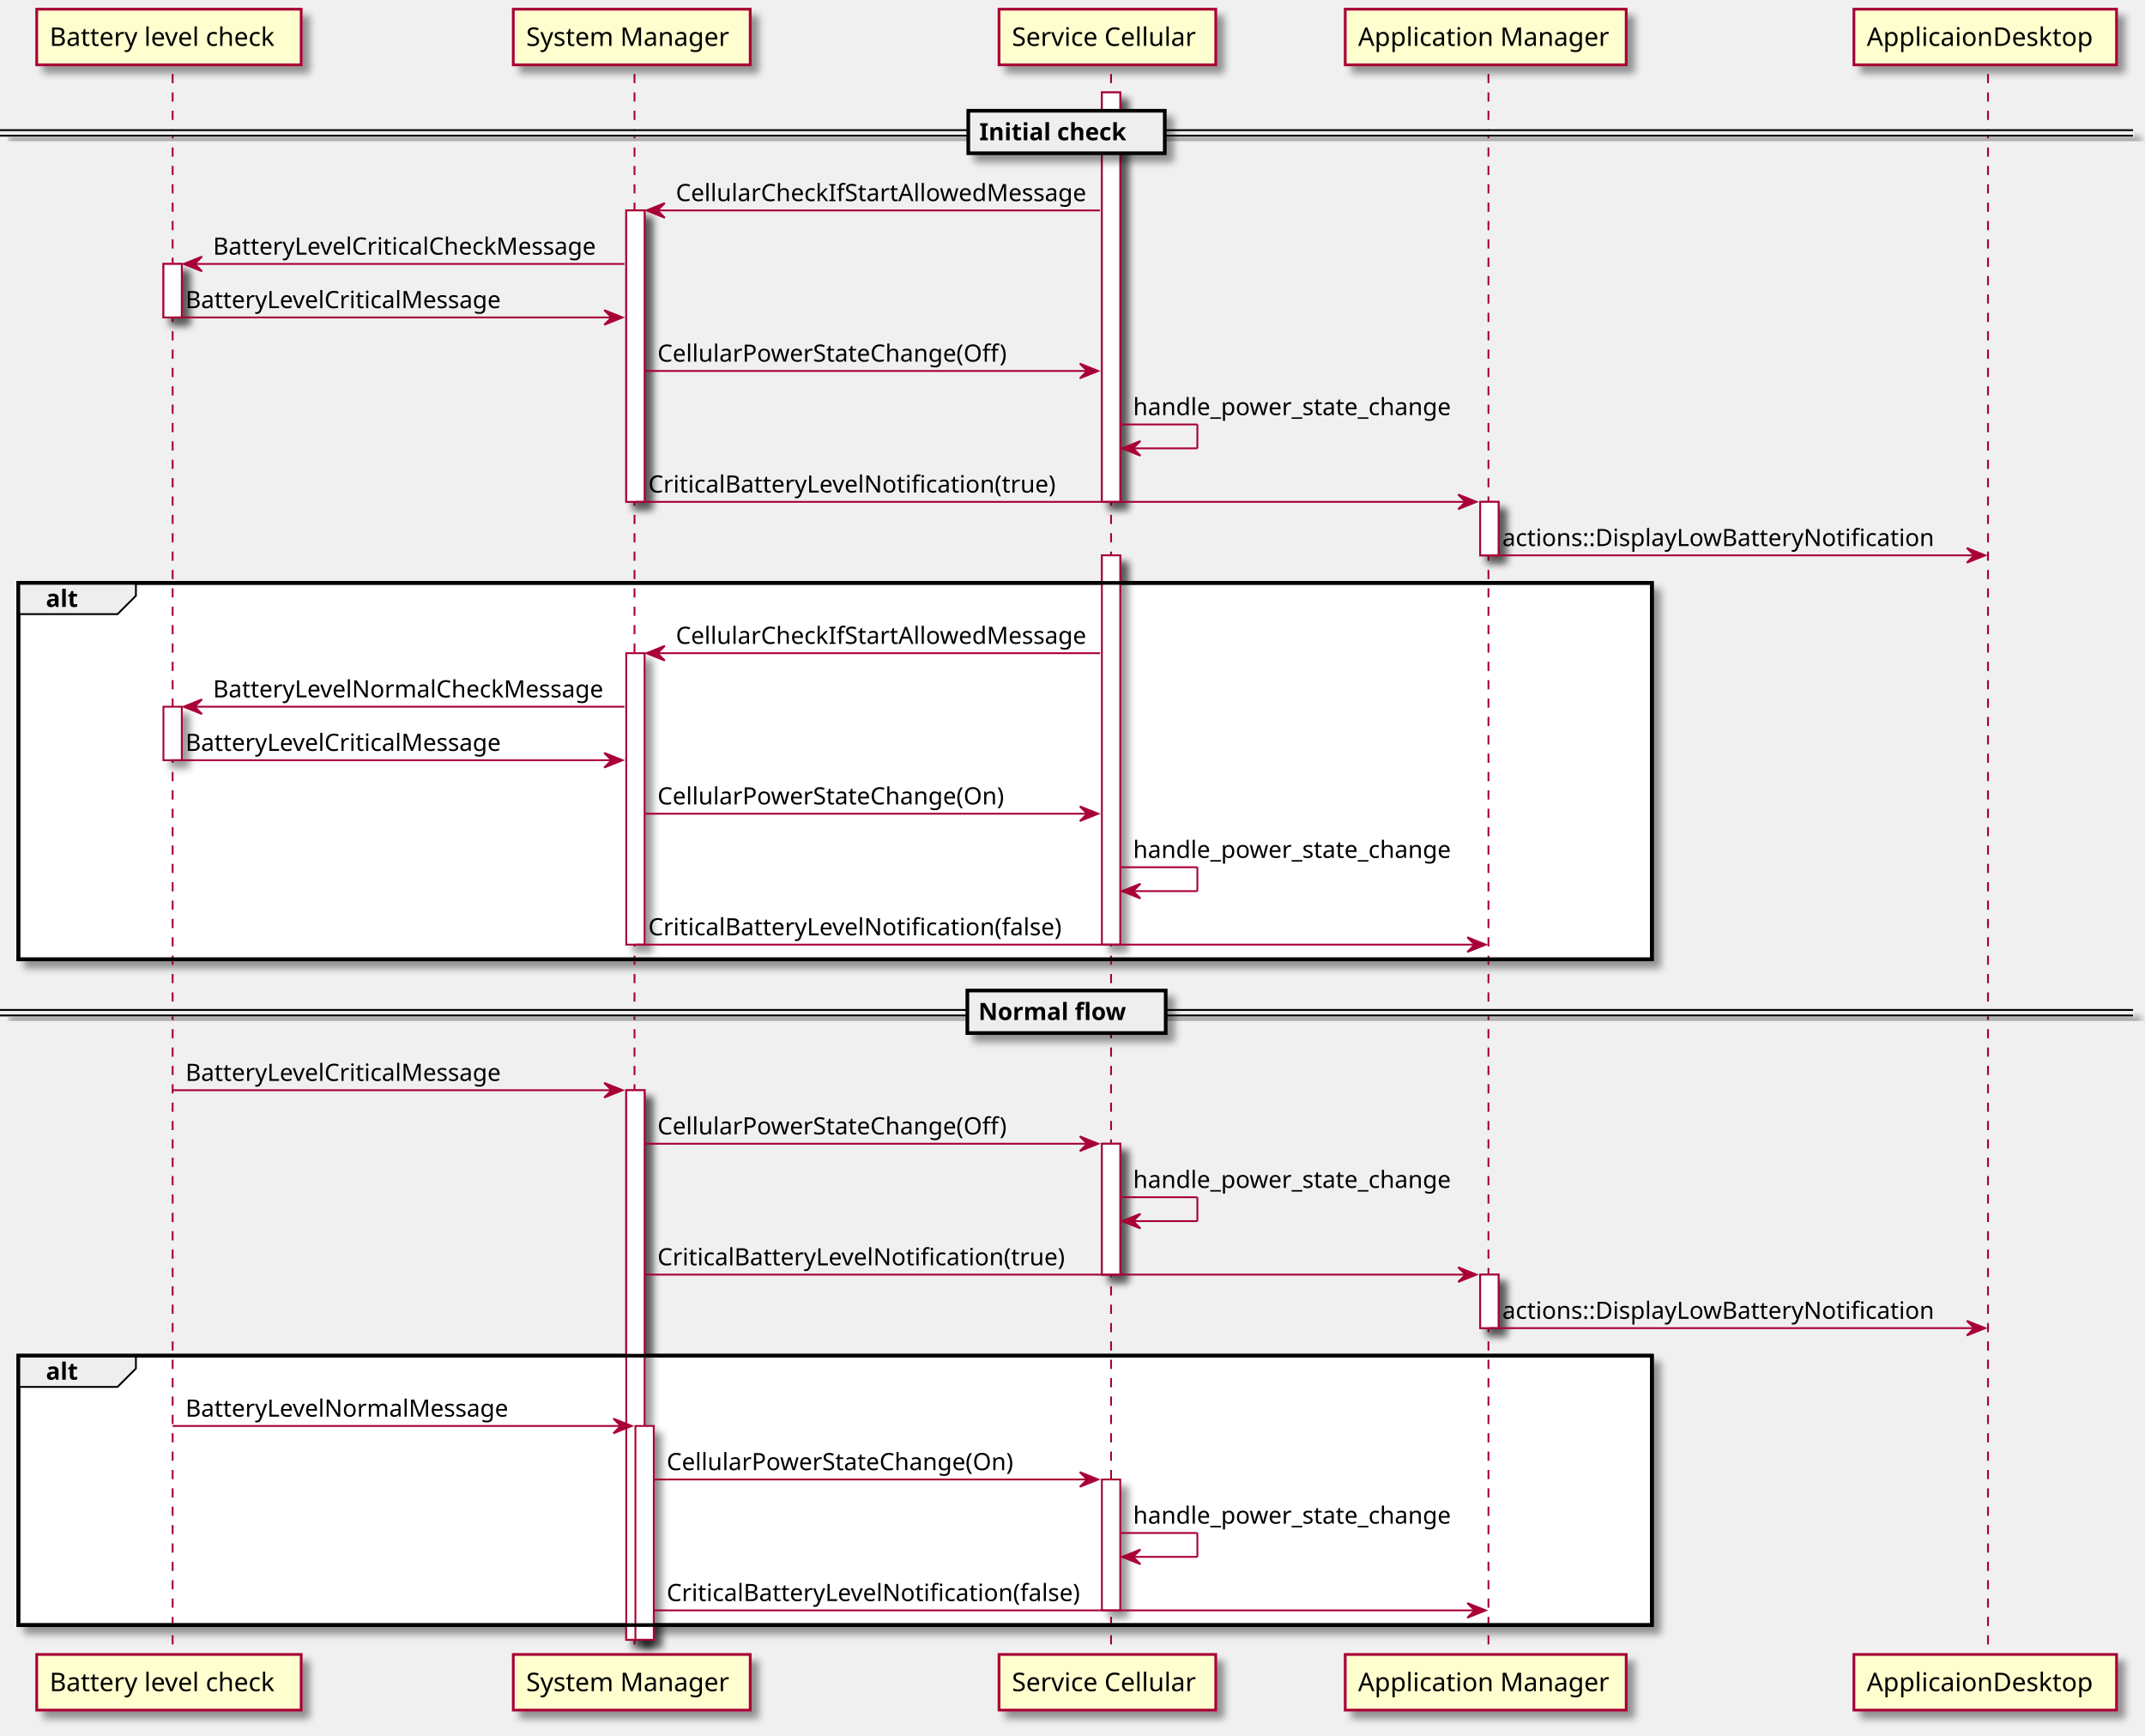
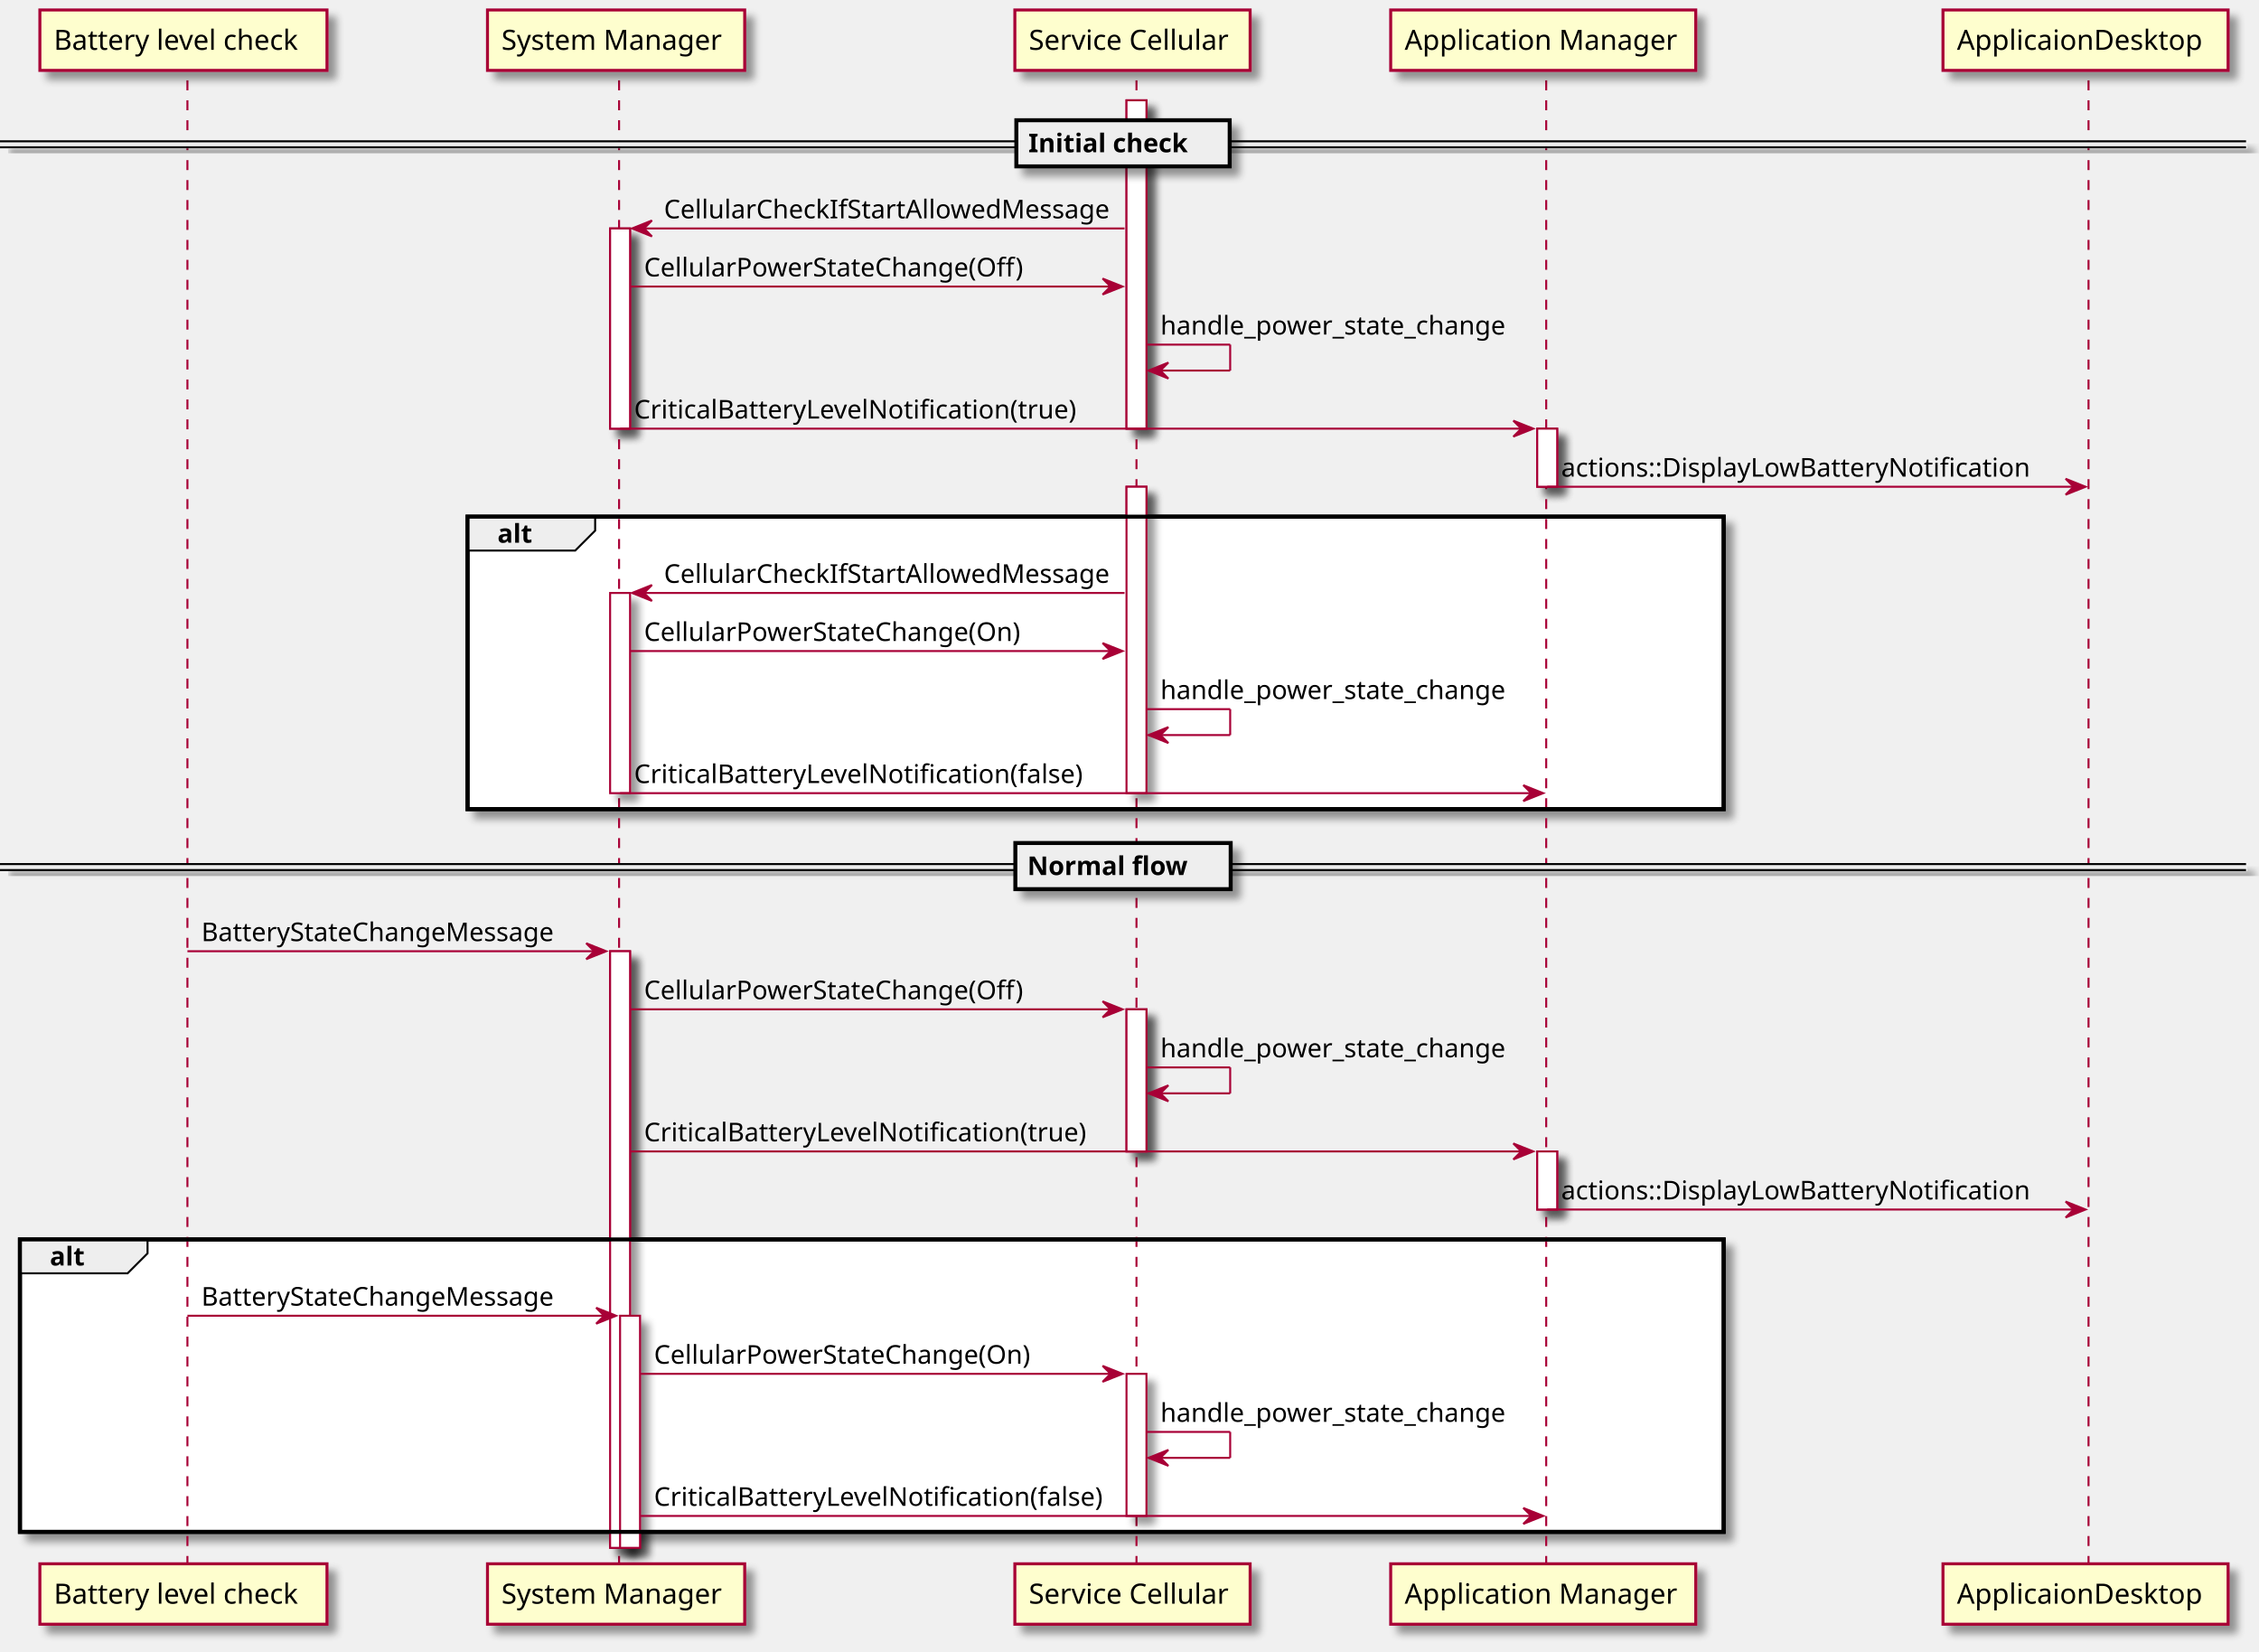
- <svg xmlns="http://www.w3.org/2000/svg" contentScriptType="application/ecmascript" contentStyleType="text/css" height="945px" preserveAspectRatio="none" style="width:1168px;height:945px;" version="1.1" viewBox="0 0 1168 945" width="1168px" zoomAndPan="magnify">
+ <svg xmlns="http://www.w3.org/2000/svg" contentScriptType="application/ecmascript" contentStyleType="text/css" height="828px" preserveAspectRatio="none" style="width:1133px;height:828px;" version="1.1" viewBox="0 0 1133 828" width="1133px" zoomAndPan="magnify">
  <defs>
-     <filter height="300%" id="f17c9soi04i4ed" width="300%" x="-1" y="-1">
+     <filter height="300%" id="f11zk64p704qoz" width="300%" x="-1" y="-1">
      <feGaussianBlur result="blurOut" stdDeviation="2.0" />
      <feColorMatrix in="blurOut" result="blurOut2" type="matrix" values="0 0 0 0 0 0 0 0 0 0 0 0 0 0 0 0 0 0 .4 0" />
      <feOffset dx="4.0" dy="4.0" in="blurOut2" result="blurOut3" />
      <feBlend in="SourceGraphic" in2="blurOut3" mode="normal" />
    </filter>
  </defs>
  <g>
-     <rect fill="#FFFFFF" filter="url(#f17c9soi04i4ed)" height="29.133" style="stroke:#A80036;stroke-width:1.0;" width="10" x="89" y="143.695" />
-     <rect fill="#FFFFFF" filter="url(#f17c9soi04i4ed)" height="29.133" style="stroke:#A80036;stroke-width:1.0;" width="10" x="89" y="384.758" />
-     <rect fill="#FFFFFF" filter="url(#f17c9soi04i4ed)" height="158.664" style="stroke:#A80036;stroke-width:1.0;" width="10" x="341" y="114.562" />
-     <rect fill="#FFFFFF" filter="url(#f17c9soi04i4ed)" height="158.664" style="stroke:#A80036;stroke-width:1.0;" width="10" x="341" y="355.625" />
-     <rect fill="#FFFFFF" filter="url(#f17c9soi04i4ed)" height="299.195" style="stroke:#A80036;stroke-width:1.0;" width="10" x="341" y="593.555" />
-     <rect fill="#FFFFFF" filter="url(#f17c9soi04i4ed)" height="116.398" style="stroke:#A80036;stroke-width:1.0;" width="10" x="346" y="776.352" />
-     <rect fill="#FFFFFF" filter="url(#f17c9soi04i4ed)" height="222.93" style="stroke:#A80036;stroke-width:1.0;" width="10" x="600" y="50.297" />
-     <rect fill="#FFFFFF" filter="url(#f17c9soi04i4ed)" height="211.93" style="stroke:#A80036;stroke-width:1.0;" width="10" x="600" y="302.359" />
-     <rect fill="#FFFFFF" filter="url(#f17c9soi04i4ed)" height="71.266" style="stroke:#A80036;stroke-width:1.0;" width="10" x="600" y="622.688" />
-     <rect fill="#FFFFFF" filter="url(#f17c9soi04i4ed)" height="71.266" style="stroke:#A80036;stroke-width:1.0;" width="10" x="600" y="805.484" />
-     <rect fill="#FFFFFF" filter="url(#f17c9soi04i4ed)" height="29.133" style="stroke:#A80036;stroke-width:1.0;" width="10" x="806" y="273.227" />
-     <rect fill="#FFFFFF" filter="url(#f17c9soi04i4ed)" height="29.133" style="stroke:#A80036;stroke-width:1.0;" width="10" x="806" y="693.953" />
-     <rect fill="#FFFFFF" filter="url(#f17c9soi04i4ed)" height="204.93" style="stroke:#000000;stroke-width:2.0;" width="889.5" x="10" y="317.359" />
-     <rect fill="#FFFFFF" filter="url(#f17c9soi04i4ed)" height="146.664" style="stroke:#000000;stroke-width:2.0;" width="889.5" x="10" y="738.086" />
-     <line style="stroke:#A80036;stroke-width:1.0;stroke-dasharray:5.0,5.0;" x1="94" x2="94" y1="40.297" y2="901.75" />
-     <line style="stroke:#A80036;stroke-width:1.0;stroke-dasharray:5.0,5.0;" x1="345.5" x2="345.5" y1="40.297" y2="901.75" />
-     <line style="stroke:#A80036;stroke-width:1.0;stroke-dasharray:5.0,5.0;" x1="605" x2="605" y1="40.297" y2="901.75" />
-     <line style="stroke:#A80036;stroke-width:1.0;stroke-dasharray:5.0,5.0;" x1="810.5" x2="810.5" y1="40.297" y2="901.75" />
-     <line style="stroke:#A80036;stroke-width:1.0;stroke-dasharray:5.0,5.0;" x1="1082.5" x2="1082.5" y1="40.297" y2="901.75" />
-     <rect fill="#FEFECE" filter="url(#f17c9soi04i4ed)" height="30.297" style="stroke:#A80036;stroke-width:1.5;" width="144" x="20" y="5" />
-     <text fill="#000000" font-family="sans-serif" font-size="14" lengthAdjust="spacingAndGlyphs" textLength="130" x="27" y="24.995">Battery level check</text>
-     <rect fill="#FEFECE" filter="url(#f17c9soi04i4ed)" height="30.297" style="stroke:#A80036;stroke-width:1.5;" width="144" x="20" y="900.75" />
-     <text fill="#000000" font-family="sans-serif" font-size="14" lengthAdjust="spacingAndGlyphs" textLength="130" x="27" y="920.745">Battery level check</text>
-     <rect fill="#FEFECE" filter="url(#f17c9soi04i4ed)" height="30.297" style="stroke:#A80036;stroke-width:1.5;" width="129" x="279.5" y="5" />
-     <text fill="#000000" font-family="sans-serif" font-size="14" lengthAdjust="spacingAndGlyphs" textLength="115" x="286.5" y="24.995">System Manager</text>
-     <rect fill="#FEFECE" filter="url(#f17c9soi04i4ed)" height="30.297" style="stroke:#A80036;stroke-width:1.5;" width="129" x="279.5" y="900.75" />
-     <text fill="#000000" font-family="sans-serif" font-size="14" lengthAdjust="spacingAndGlyphs" textLength="115" x="286.5" y="920.745">System Manager</text>
-     <rect fill="#FEFECE" filter="url(#f17c9soi04i4ed)" height="30.297" style="stroke:#A80036;stroke-width:1.5;" width="118" x="544" y="5" />
-     <text fill="#000000" font-family="sans-serif" font-size="14" lengthAdjust="spacingAndGlyphs" textLength="104" x="551" y="24.995">Service Cellular</text>
-     <rect fill="#FEFECE" filter="url(#f17c9soi04i4ed)" height="30.297" style="stroke:#A80036;stroke-width:1.5;" width="118" x="544" y="900.75" />
-     <text fill="#000000" font-family="sans-serif" font-size="14" lengthAdjust="spacingAndGlyphs" textLength="104" x="551" y="920.745">Service Cellular</text>
-     <rect fill="#FEFECE" filter="url(#f17c9soi04i4ed)" height="30.297" style="stroke:#A80036;stroke-width:1.5;" width="153" x="732.5" y="5" />
-     <text fill="#000000" font-family="sans-serif" font-size="14" lengthAdjust="spacingAndGlyphs" textLength="139" x="739.5" y="24.995">Application Manager</text>
-     <rect fill="#FEFECE" filter="url(#f17c9soi04i4ed)" height="30.297" style="stroke:#A80036;stroke-width:1.5;" width="153" x="732.5" y="900.75" />
-     <text fill="#000000" font-family="sans-serif" font-size="14" lengthAdjust="spacingAndGlyphs" textLength="139" x="739.5" y="920.745">Application Manager</text>
-     <rect fill="#FEFECE" filter="url(#f17c9soi04i4ed)" height="30.297" style="stroke:#A80036;stroke-width:1.5;" width="143" x="1009.5" y="5" />
-     <text fill="#000000" font-family="sans-serif" font-size="14" lengthAdjust="spacingAndGlyphs" textLength="129" x="1016.5" y="24.995">ApplicaionDesktop</text>
-     <rect fill="#FEFECE" filter="url(#f17c9soi04i4ed)" height="30.297" style="stroke:#A80036;stroke-width:1.5;" width="143" x="1009.5" y="900.75" />
-     <text fill="#000000" font-family="sans-serif" font-size="14" lengthAdjust="spacingAndGlyphs" textLength="129" x="1016.5" y="920.745">ApplicaionDesktop</text>
-     <rect fill="#FFFFFF" filter="url(#f17c9soi04i4ed)" height="29.133" style="stroke:#A80036;stroke-width:1.0;" width="10" x="89" y="143.695" />
-     <rect fill="#FFFFFF" filter="url(#f17c9soi04i4ed)" height="29.133" style="stroke:#A80036;stroke-width:1.0;" width="10" x="89" y="384.758" />
-     <rect fill="#FFFFFF" filter="url(#f17c9soi04i4ed)" height="158.664" style="stroke:#A80036;stroke-width:1.0;" width="10" x="341" y="114.562" />
-     <rect fill="#FFFFFF" filter="url(#f17c9soi04i4ed)" height="158.664" style="stroke:#A80036;stroke-width:1.0;" width="10" x="341" y="355.625" />
-     <rect fill="#FFFFFF" filter="url(#f17c9soi04i4ed)" height="299.195" style="stroke:#A80036;stroke-width:1.0;" width="10" x="341" y="593.555" />
-     <rect fill="#FFFFFF" filter="url(#f17c9soi04i4ed)" height="116.398" style="stroke:#A80036;stroke-width:1.0;" width="10" x="346" y="776.352" />
-     <rect fill="#FFFFFF" filter="url(#f17c9soi04i4ed)" height="222.93" style="stroke:#A80036;stroke-width:1.0;" width="10" x="600" y="50.297" />
-     <rect fill="#FFFFFF" filter="url(#f17c9soi04i4ed)" height="211.93" style="stroke:#A80036;stroke-width:1.0;" width="10" x="600" y="302.359" />
-     <rect fill="#FFFFFF" filter="url(#f17c9soi04i4ed)" height="71.266" style="stroke:#A80036;stroke-width:1.0;" width="10" x="600" y="622.688" />
-     <rect fill="#FFFFFF" filter="url(#f17c9soi04i4ed)" height="71.266" style="stroke:#A80036;stroke-width:1.0;" width="10" x="600" y="805.484" />
-     <rect fill="#FFFFFF" filter="url(#f17c9soi04i4ed)" height="29.133" style="stroke:#A80036;stroke-width:1.0;" width="10" x="806" y="273.227" />
-     <rect fill="#FFFFFF" filter="url(#f17c9soi04i4ed)" height="29.133" style="stroke:#A80036;stroke-width:1.0;" width="10" x="806" y="693.953" />
-     <rect fill="#EEEEEE" filter="url(#f17c9soi04i4ed)" height="3" style="stroke:#EEEEEE;stroke-width:1.0;" width="1161.5" x="0" y="70.863" />
-     <line style="stroke:#000000;stroke-width:1.0;" x1="0" x2="1161.5" y1="70.863" y2="70.863" />
-     <line style="stroke:#000000;stroke-width:1.0;" x1="0" x2="1161.5" y1="73.863" y2="73.863" />
-     <rect fill="#EEEEEE" filter="url(#f17c9soi04i4ed)" height="23.133" style="stroke:#000000;stroke-width:2.0;" width="107" x="527.25" y="60.297" />
-     <text fill="#000000" font-family="sans-serif" font-size="13" font-weight="bold" lengthAdjust="spacingAndGlyphs" textLength="88" x="533.25" y="76.364">Initial check</text>
-     <polygon fill="#A80036" points="362,110.562,352,114.562,362,118.562,358,114.562" style="stroke:#A80036;stroke-width:1.0;" />
-     <line style="stroke:#A80036;stroke-width:1.0;" x1="356" x2="599" y1="114.562" y2="114.562" />
-     <text fill="#000000" font-family="sans-serif" font-size="13" lengthAdjust="spacingAndGlyphs" textLength="230" x="368" y="109.497">CellularCheckIfStartAllowedMessage</text>
-     <polygon fill="#A80036" points="110,139.695,100,143.695,110,147.695,106,143.695" style="stroke:#A80036;stroke-width:1.0;" />
-     <line style="stroke:#A80036;stroke-width:1.0;" x1="104" x2="340" y1="143.695" y2="143.695" />
-     <text fill="#000000" font-family="sans-serif" font-size="13" lengthAdjust="spacingAndGlyphs" textLength="219" x="116" y="138.629">BatteryLevelCriticalCheckMessage</text>
-     <polygon fill="#A80036" points="329,168.828,339,172.828,329,176.828,333,172.828" style="stroke:#A80036;stroke-width:1.0;" />
-     <line style="stroke:#A80036;stroke-width:1.0;" x1="94" x2="335" y1="172.828" y2="172.828" />
-     <text fill="#000000" font-family="sans-serif" font-size="13" lengthAdjust="spacingAndGlyphs" textLength="180" x="101" y="167.762">BatteryLevelCriticalMessage</text>
-     <polygon fill="#A80036" points="588,197.961,598,201.961,588,205.961,592,201.961" style="stroke:#A80036;stroke-width:1.0;" />
-     <line style="stroke:#A80036;stroke-width:1.0;" x1="351" x2="594" y1="201.961" y2="201.961" />
-     <text fill="#000000" font-family="sans-serif" font-size="13" lengthAdjust="spacingAndGlyphs" textLength="197" x="358" y="196.895">CellularPowerStateChange(Off)</text>
-     <line style="stroke:#A80036;stroke-width:1.0;" x1="610" x2="652" y1="231.094" y2="231.094" />
-     <line style="stroke:#A80036;stroke-width:1.0;" x1="652" x2="652" y1="231.094" y2="244.094" />
-     <line style="stroke:#A80036;stroke-width:1.0;" x1="611" x2="652" y1="244.094" y2="244.094" />
-     <polygon fill="#A80036" points="621,240.094,611,244.094,621,248.094,617,244.094" style="stroke:#A80036;stroke-width:1.0;" />
-     <text fill="#000000" font-family="sans-serif" font-size="13" lengthAdjust="spacingAndGlyphs" textLength="182" x="617" y="226.028">handle_power_state_change</text>
-     <polygon fill="#A80036" points="794,269.227,804,273.227,794,277.227,798,273.227" style="stroke:#A80036;stroke-width:1.0;" />
-     <line style="stroke:#A80036;stroke-width:1.0;" x1="346" x2="800" y1="273.227" y2="273.227" />
-     <text fill="#000000" font-family="sans-serif" font-size="13" lengthAdjust="spacingAndGlyphs" textLength="231" x="353" y="268.161">CriticalBatteryLevelNotification(true)</text>
-     <polygon fill="#A80036" points="1071,298.359,1081,302.359,1071,306.359,1075,302.359" style="stroke:#A80036;stroke-width:1.0;" />
-     <line style="stroke:#A80036;stroke-width:1.0;" x1="811" x2="1077" y1="302.359" y2="302.359" />
-     <text fill="#000000" font-family="sans-serif" font-size="13" lengthAdjust="spacingAndGlyphs" textLength="243" x="818" y="297.293">actions::DisplayLowBatteryNotification</text>
-     <path d="M10,317.359 L74,317.359 L74,324.359 L64,334.359 L10,334.359 L10,317.359 " fill="#EEEEEE" style="stroke:#000000;stroke-width:1.0;" />
-     <rect fill="none" height="204.93" style="stroke:#000000;stroke-width:2.0;" width="889.5" x="10" y="317.359" />
-     <text fill="#000000" font-family="sans-serif" font-size="13" font-weight="bold" lengthAdjust="spacingAndGlyphs" textLength="19" x="25" y="330.426">alt</text>
-     <polygon fill="#A80036" points="362,351.625,352,355.625,362,359.625,358,355.625" style="stroke:#A80036;stroke-width:1.0;" />
-     <line style="stroke:#A80036;stroke-width:1.0;" x1="356" x2="599" y1="355.625" y2="355.625" />
-     <text fill="#000000" font-family="sans-serif" font-size="13" lengthAdjust="spacingAndGlyphs" textLength="230" x="368" y="350.559">CellularCheckIfStartAllowedMessage</text>
-     <polygon fill="#A80036" points="110,380.758,100,384.758,110,388.758,106,384.758" style="stroke:#A80036;stroke-width:1.0;" />
-     <line style="stroke:#A80036;stroke-width:1.0;" x1="104" x2="340" y1="384.758" y2="384.758" />
-     <text fill="#000000" font-family="sans-serif" font-size="13" lengthAdjust="spacingAndGlyphs" textLength="223" x="116" y="379.692">BatteryLevelNormalCheckMessage</text>
-     <polygon fill="#A80036" points="329,409.891,339,413.891,329,417.891,333,413.891" style="stroke:#A80036;stroke-width:1.0;" />
-     <line style="stroke:#A80036;stroke-width:1.0;" x1="94" x2="335" y1="413.891" y2="413.891" />
-     <text fill="#000000" font-family="sans-serif" font-size="13" lengthAdjust="spacingAndGlyphs" textLength="180" x="101" y="408.825">BatteryLevelCriticalMessage</text>
-     <polygon fill="#A80036" points="588,439.023,598,443.023,588,447.023,592,443.023" style="stroke:#A80036;stroke-width:1.0;" />
-     <line style="stroke:#A80036;stroke-width:1.0;" x1="351" x2="594" y1="443.023" y2="443.023" />
-     <text fill="#000000" font-family="sans-serif" font-size="13" lengthAdjust="spacingAndGlyphs" textLength="197" x="358" y="437.957">CellularPowerStateChange(On)</text>
-     <line style="stroke:#A80036;stroke-width:1.0;" x1="610" x2="652" y1="472.156" y2="472.156" />
-     <line style="stroke:#A80036;stroke-width:1.0;" x1="652" x2="652" y1="472.156" y2="485.156" />
-     <line style="stroke:#A80036;stroke-width:1.0;" x1="611" x2="652" y1="485.156" y2="485.156" />
-     <polygon fill="#A80036" points="621,481.156,611,485.156,621,489.156,617,485.156" style="stroke:#A80036;stroke-width:1.0;" />
-     <text fill="#000000" font-family="sans-serif" font-size="13" lengthAdjust="spacingAndGlyphs" textLength="182" x="617" y="467.09">handle_power_state_change</text>
-     <polygon fill="#A80036" points="799,510.289,809,514.289,799,518.289,803,514.289" style="stroke:#A80036;stroke-width:1.0;" />
-     <line style="stroke:#A80036;stroke-width:1.0;" x1="346" x2="805" y1="514.289" y2="514.289" />
-     <text fill="#000000" font-family="sans-serif" font-size="13" lengthAdjust="spacingAndGlyphs" textLength="235" x="353" y="509.223">CriticalBatteryLevelNotification(false)</text>
-     <rect fill="#EEEEEE" filter="url(#f17c9soi04i4ed)" height="3" style="stroke:#EEEEEE;stroke-width:1.0;" width="1161.5" x="0" y="549.856" />
-     <line style="stroke:#000000;stroke-width:1.0;" x1="0" x2="1161.5" y1="549.856" y2="549.856" />
-     <line style="stroke:#000000;stroke-width:1.0;" x1="0" x2="1161.5" y1="552.856" y2="552.856" />
-     <rect fill="#EEEEEE" filter="url(#f17c9soi04i4ed)" height="23.133" style="stroke:#000000;stroke-width:2.0;" width="108" x="526.75" y="539.289" />
-     <text fill="#000000" font-family="sans-serif" font-size="13" font-weight="bold" lengthAdjust="spacingAndGlyphs" textLength="89" x="532.75" y="555.356">Normal flow</text>
-     <polygon fill="#A80036" points="329,589.555,339,593.555,329,597.555,333,593.555" style="stroke:#A80036;stroke-width:1.0;" />
-     <line style="stroke:#A80036;stroke-width:1.0;" x1="94" x2="335" y1="593.555" y2="593.555" />
-     <text fill="#000000" font-family="sans-serif" font-size="13" lengthAdjust="spacingAndGlyphs" textLength="180" x="101" y="588.489">BatteryLevelCriticalMessage</text>
-     <polygon fill="#A80036" points="588,618.688,598,622.688,588,626.688,592,622.688" style="stroke:#A80036;stroke-width:1.0;" />
-     <line style="stroke:#A80036;stroke-width:1.0;" x1="351" x2="594" y1="622.688" y2="622.688" />
-     <text fill="#000000" font-family="sans-serif" font-size="13" lengthAdjust="spacingAndGlyphs" textLength="197" x="358" y="617.622">CellularPowerStateChange(Off)</text>
-     <line style="stroke:#A80036;stroke-width:1.0;" x1="610" x2="652" y1="651.82" y2="651.82" />
-     <line style="stroke:#A80036;stroke-width:1.0;" x1="652" x2="652" y1="651.82" y2="664.82" />
-     <line style="stroke:#A80036;stroke-width:1.0;" x1="611" x2="652" y1="664.82" y2="664.82" />
-     <polygon fill="#A80036" points="621,660.82,611,664.82,621,668.82,617,664.82" style="stroke:#A80036;stroke-width:1.0;" />
-     <text fill="#000000" font-family="sans-serif" font-size="13" lengthAdjust="spacingAndGlyphs" textLength="182" x="617" y="646.754">handle_power_state_change</text>
-     <polygon fill="#A80036" points="794,689.953,804,693.953,794,697.953,798,693.953" style="stroke:#A80036;stroke-width:1.0;" />
-     <line style="stroke:#A80036;stroke-width:1.0;" x1="351" x2="800" y1="693.953" y2="693.953" />
-     <text fill="#000000" font-family="sans-serif" font-size="13" lengthAdjust="spacingAndGlyphs" textLength="231" x="358" y="688.887">CriticalBatteryLevelNotification(true)</text>
-     <polygon fill="#A80036" points="1071,719.086,1081,723.086,1071,727.086,1075,723.086" style="stroke:#A80036;stroke-width:1.0;" />
-     <line style="stroke:#A80036;stroke-width:1.0;" x1="811" x2="1077" y1="723.086" y2="723.086" />
-     <text fill="#000000" font-family="sans-serif" font-size="13" lengthAdjust="spacingAndGlyphs" textLength="243" x="818" y="718.02">actions::DisplayLowBatteryNotification</text>
-     <path d="M10,738.086 L74,738.086 L74,745.086 L64,755.086 L10,755.086 L10,738.086 " fill="#EEEEEE" style="stroke:#000000;stroke-width:1.0;" />
-     <rect fill="none" height="146.664" style="stroke:#000000;stroke-width:2.0;" width="889.5" x="10" y="738.086" />
-     <text fill="#000000" font-family="sans-serif" font-size="13" font-weight="bold" lengthAdjust="spacingAndGlyphs" textLength="19" x="25" y="751.153">alt</text>
-     <polygon fill="#A80036" points="334,772.352,344,776.352,334,780.352,338,776.352" style="stroke:#A80036;stroke-width:1.0;" />
-     <line style="stroke:#A80036;stroke-width:1.0;" x1="94" x2="340" y1="776.352" y2="776.352" />
-     <text fill="#000000" font-family="sans-serif" font-size="13" lengthAdjust="spacingAndGlyphs" textLength="184" x="101" y="771.286">BatteryLevelNormalMessage</text>
-     <polygon fill="#A80036" points="588,801.484,598,805.484,588,809.484,592,805.484" style="stroke:#A80036;stroke-width:1.0;" />
-     <line style="stroke:#A80036;stroke-width:1.0;" x1="356" x2="594" y1="805.484" y2="805.484" />
-     <text fill="#000000" font-family="sans-serif" font-size="13" lengthAdjust="spacingAndGlyphs" textLength="197" x="363" y="800.418">CellularPowerStateChange(On)</text>
-     <line style="stroke:#A80036;stroke-width:1.0;" x1="610" x2="652" y1="834.617" y2="834.617" />
-     <line style="stroke:#A80036;stroke-width:1.0;" x1="652" x2="652" y1="834.617" y2="847.617" />
-     <line style="stroke:#A80036;stroke-width:1.0;" x1="611" x2="652" y1="847.617" y2="847.617" />
-     <polygon fill="#A80036" points="621,843.617,611,847.617,621,851.617,617,847.617" style="stroke:#A80036;stroke-width:1.0;" />
-     <text fill="#000000" font-family="sans-serif" font-size="13" lengthAdjust="spacingAndGlyphs" textLength="182" x="617" y="829.551">handle_power_state_change</text>
-     <polygon fill="#A80036" points="799,872.75,809,876.75,799,880.75,803,876.75" style="stroke:#A80036;stroke-width:1.0;" />
-     <line style="stroke:#A80036;stroke-width:1.0;" x1="356" x2="805" y1="876.75" y2="876.75" />
-     <text fill="#000000" font-family="sans-serif" font-size="13" lengthAdjust="spacingAndGlyphs" textLength="235" x="363" y="871.684">CriticalBatteryLevelNotification(false)</text>
+     <rect fill="#FFFFFF" filter="url(#f11zk64p704qoz)" height="100.398" style="stroke:#A80036;stroke-width:1.0;" width="10" x="306" y="114.562" />
+     <rect fill="#FFFFFF" filter="url(#f11zk64p704qoz)" height="100.398" style="stroke:#A80036;stroke-width:1.0;" width="10" x="306" y="297.359" />
+     <rect fill="#FFFFFF" filter="url(#f11zk64p704qoz)" height="299.195" style="stroke:#A80036;stroke-width:1.0;" width="10" x="306" y="477.023" />
+     <rect fill="#FFFFFF" filter="url(#f11zk64p704qoz)" height="116.398" style="stroke:#A80036;stroke-width:1.0;" width="10" x="311" y="659.82" />
+     <rect fill="#FFFFFF" filter="url(#f11zk64p704qoz)" height="164.664" style="stroke:#A80036;stroke-width:1.0;" width="10" x="565" y="50.297" />
+     <rect fill="#FFFFFF" filter="url(#f11zk64p704qoz)" height="153.664" style="stroke:#A80036;stroke-width:1.0;" width="10" x="565" y="244.094" />
+     <rect fill="#FFFFFF" filter="url(#f11zk64p704qoz)" height="71.266" style="stroke:#A80036;stroke-width:1.0;" width="10" x="565" y="506.156" />
+     <rect fill="#FFFFFF" filter="url(#f11zk64p704qoz)" height="71.266" style="stroke:#A80036;stroke-width:1.0;" width="10" x="565" y="688.953" />
+     <rect fill="#FFFFFF" filter="url(#f11zk64p704qoz)" height="29.133" style="stroke:#A80036;stroke-width:1.0;" width="10" x="771" y="214.961" />
+     <rect fill="#FFFFFF" filter="url(#f11zk64p704qoz)" height="29.133" style="stroke:#A80036;stroke-width:1.0;" width="10" x="771" y="577.422" />
+     <rect fill="#FFFFFF" filter="url(#f11zk64p704qoz)" height="146.664" style="stroke:#000000;stroke-width:2.0;" width="630" x="234.5" y="259.094" />
+     <rect fill="#FFFFFF" filter="url(#f11zk64p704qoz)" height="146.664" style="stroke:#000000;stroke-width:2.0;" width="854.5" x="10" y="621.555" />
+     <line style="stroke:#A80036;stroke-width:1.0;stroke-dasharray:5.0,5.0;" x1="94" x2="94" y1="40.297" y2="785.219" />
+     <line style="stroke:#A80036;stroke-width:1.0;stroke-dasharray:5.0,5.0;" x1="310.5" x2="310.5" y1="40.297" y2="785.219" />
+     <line style="stroke:#A80036;stroke-width:1.0;stroke-dasharray:5.0,5.0;" x1="570" x2="570" y1="40.297" y2="785.219" />
+     <line style="stroke:#A80036;stroke-width:1.0;stroke-dasharray:5.0,5.0;" x1="775.5" x2="775.5" y1="40.297" y2="785.219" />
+     <line style="stroke:#A80036;stroke-width:1.0;stroke-dasharray:5.0,5.0;" x1="1047.5" x2="1047.5" y1="40.297" y2="785.219" />
+     <rect fill="#FEFECE" filter="url(#f11zk64p704qoz)" height="30.297" style="stroke:#A80036;stroke-width:1.5;" width="144" x="20" y="5" />
+     <text fill="#000000" font-family="sans-serif" font-size="14" lengthAdjust="spacing" textLength="130" x="27" y="24.995">Battery level check</text>
+     <rect fill="#FEFECE" filter="url(#f11zk64p704qoz)" height="30.297" style="stroke:#A80036;stroke-width:1.5;" width="144" x="20" y="784.219" />
+     <text fill="#000000" font-family="sans-serif" font-size="14" lengthAdjust="spacing" textLength="130" x="27" y="804.214">Battery level check</text>
+     <rect fill="#FEFECE" filter="url(#f11zk64p704qoz)" height="30.297" style="stroke:#A80036;stroke-width:1.5;" width="129" x="244.5" y="5" />
+     <text fill="#000000" font-family="sans-serif" font-size="14" lengthAdjust="spacing" textLength="115" x="251.5" y="24.995">System Manager</text>
+     <rect fill="#FEFECE" filter="url(#f11zk64p704qoz)" height="30.297" style="stroke:#A80036;stroke-width:1.5;" width="129" x="244.5" y="784.219" />
+     <text fill="#000000" font-family="sans-serif" font-size="14" lengthAdjust="spacing" textLength="115" x="251.5" y="804.214">System Manager</text>
+     <rect fill="#FEFECE" filter="url(#f11zk64p704qoz)" height="30.297" style="stroke:#A80036;stroke-width:1.5;" width="118" x="509" y="5" />
+     <text fill="#000000" font-family="sans-serif" font-size="14" lengthAdjust="spacing" textLength="104" x="516" y="24.995">Service Cellular</text>
+     <rect fill="#FEFECE" filter="url(#f11zk64p704qoz)" height="30.297" style="stroke:#A80036;stroke-width:1.5;" width="118" x="509" y="784.219" />
+     <text fill="#000000" font-family="sans-serif" font-size="14" lengthAdjust="spacing" textLength="104" x="516" y="804.214">Service Cellular</text>
+     <rect fill="#FEFECE" filter="url(#f11zk64p704qoz)" height="30.297" style="stroke:#A80036;stroke-width:1.5;" width="153" x="697.5" y="5" />
+     <text fill="#000000" font-family="sans-serif" font-size="14" lengthAdjust="spacing" textLength="139" x="704.5" y="24.995">Application Manager</text>
+     <rect fill="#FEFECE" filter="url(#f11zk64p704qoz)" height="30.297" style="stroke:#A80036;stroke-width:1.5;" width="153" x="697.5" y="784.219" />
+     <text fill="#000000" font-family="sans-serif" font-size="14" lengthAdjust="spacing" textLength="139" x="704.5" y="804.214">Application Manager</text>
+     <rect fill="#FEFECE" filter="url(#f11zk64p704qoz)" height="30.297" style="stroke:#A80036;stroke-width:1.5;" width="143" x="974.5" y="5" />
+     <text fill="#000000" font-family="sans-serif" font-size="14" lengthAdjust="spacing" textLength="129" x="981.5" y="24.995">ApplicaionDesktop</text>
+     <rect fill="#FEFECE" filter="url(#f11zk64p704qoz)" height="30.297" style="stroke:#A80036;stroke-width:1.5;" width="143" x="974.5" y="784.219" />
+     <text fill="#000000" font-family="sans-serif" font-size="14" lengthAdjust="spacing" textLength="129" x="981.5" y="804.214">ApplicaionDesktop</text>
+     <rect fill="#FFFFFF" filter="url(#f11zk64p704qoz)" height="100.398" style="stroke:#A80036;stroke-width:1.0;" width="10" x="306" y="114.562" />
+     <rect fill="#FFFFFF" filter="url(#f11zk64p704qoz)" height="100.398" style="stroke:#A80036;stroke-width:1.0;" width="10" x="306" y="297.359" />
+     <rect fill="#FFFFFF" filter="url(#f11zk64p704qoz)" height="299.195" style="stroke:#A80036;stroke-width:1.0;" width="10" x="306" y="477.023" />
+     <rect fill="#FFFFFF" filter="url(#f11zk64p704qoz)" height="116.398" style="stroke:#A80036;stroke-width:1.0;" width="10" x="311" y="659.82" />
+     <rect fill="#FFFFFF" filter="url(#f11zk64p704qoz)" height="164.664" style="stroke:#A80036;stroke-width:1.0;" width="10" x="565" y="50.297" />
+     <rect fill="#FFFFFF" filter="url(#f11zk64p704qoz)" height="153.664" style="stroke:#A80036;stroke-width:1.0;" width="10" x="565" y="244.094" />
+     <rect fill="#FFFFFF" filter="url(#f11zk64p704qoz)" height="71.266" style="stroke:#A80036;stroke-width:1.0;" width="10" x="565" y="506.156" />
+     <rect fill="#FFFFFF" filter="url(#f11zk64p704qoz)" height="71.266" style="stroke:#A80036;stroke-width:1.0;" width="10" x="565" y="688.953" />
+     <rect fill="#FFFFFF" filter="url(#f11zk64p704qoz)" height="29.133" style="stroke:#A80036;stroke-width:1.0;" width="10" x="771" y="214.961" />
+     <rect fill="#FFFFFF" filter="url(#f11zk64p704qoz)" height="29.133" style="stroke:#A80036;stroke-width:1.0;" width="10" x="771" y="577.422" />
+     <rect fill="#EEEEEE" filter="url(#f11zk64p704qoz)" height="3" style="stroke:#EEEEEE;stroke-width:1.0;" width="1126.5" x="0" y="70.863" />
+     <line style="stroke:#000000;stroke-width:1.0;" x1="0" x2="1126.5" y1="70.863" y2="70.863" />
+     <line style="stroke:#000000;stroke-width:1.0;" x1="0" x2="1126.5" y1="73.863" y2="73.863" />
+     <rect fill="#EEEEEE" filter="url(#f11zk64p704qoz)" height="23.133" style="stroke:#000000;stroke-width:2.0;" width="107" x="509.75" y="60.297" />
+     <text fill="#000000" font-family="sans-serif" font-size="13" font-weight="bold" lengthAdjust="spacing" textLength="88" x="515.75" y="76.364">Initial check</text>
+     <polygon fill="#A80036" points="327,110.562,317,114.562,327,118.562,323,114.562" style="stroke:#A80036;stroke-width:1.0;" />
+     <line style="stroke:#A80036;stroke-width:1.0;" x1="321" x2="564" y1="114.562" y2="114.562" />
+     <text fill="#000000" font-family="sans-serif" font-size="13" lengthAdjust="spacing" textLength="230" x="333" y="109.497">CellularCheckIfStartAllowedMessage</text>
+     <polygon fill="#A80036" points="553,139.695,563,143.695,553,147.695,557,143.695" style="stroke:#A80036;stroke-width:1.0;" />
+     <line style="stroke:#A80036;stroke-width:1.0;" x1="316" x2="559" y1="143.695" y2="143.695" />
+     <text fill="#000000" font-family="sans-serif" font-size="13" lengthAdjust="spacing" textLength="197" x="323" y="138.629">CellularPowerStateChange(Off)</text>
+     <line style="stroke:#A80036;stroke-width:1.0;" x1="575" x2="617" y1="172.828" y2="172.828" />
+     <line style="stroke:#A80036;stroke-width:1.0;" x1="617" x2="617" y1="172.828" y2="185.828" />
+     <line style="stroke:#A80036;stroke-width:1.0;" x1="576" x2="617" y1="185.828" y2="185.828" />
+     <polygon fill="#A80036" points="586,181.828,576,185.828,586,189.828,582,185.828" style="stroke:#A80036;stroke-width:1.0;" />
+     <text fill="#000000" font-family="sans-serif" font-size="13" lengthAdjust="spacing" textLength="182" x="582" y="167.762">handle_power_state_change</text>
+     <polygon fill="#A80036" points="759,210.961,769,214.961,759,218.961,763,214.961" style="stroke:#A80036;stroke-width:1.0;" />
+     <line style="stroke:#A80036;stroke-width:1.0;" x1="311" x2="765" y1="214.961" y2="214.961" />
+     <text fill="#000000" font-family="sans-serif" font-size="13" lengthAdjust="spacing" textLength="231" x="318" y="209.895">CriticalBatteryLevelNotification(true)</text>
+     <polygon fill="#A80036" points="1036,240.094,1046,244.094,1036,248.094,1040,244.094" style="stroke:#A80036;stroke-width:1.0;" />
+     <line style="stroke:#A80036;stroke-width:1.0;" x1="776" x2="1042" y1="244.094" y2="244.094" />
+     <text fill="#000000" font-family="sans-serif" font-size="13" lengthAdjust="spacing" textLength="243" x="783" y="239.028">actions::DisplayLowBatteryNotification</text>
+     <path d="M234.5,259.094 L298.5,259.094 L298.5,266.094 L288.5,276.094 L234.5,276.094 L234.5,259.094 " fill="#EEEEEE" style="stroke:#000000;stroke-width:1.0;" />
+     <rect fill="none" height="146.664" style="stroke:#000000;stroke-width:2.0;" width="630" x="234.5" y="259.094" />
+     <text fill="#000000" font-family="sans-serif" font-size="13" font-weight="bold" lengthAdjust="spacing" textLength="19" x="249.5" y="272.161">alt</text>
+     <polygon fill="#A80036" points="327,293.359,317,297.359,327,301.359,323,297.359" style="stroke:#A80036;stroke-width:1.0;" />
+     <line style="stroke:#A80036;stroke-width:1.0;" x1="321" x2="564" y1="297.359" y2="297.359" />
+     <text fill="#000000" font-family="sans-serif" font-size="13" lengthAdjust="spacing" textLength="230" x="333" y="292.293">CellularCheckIfStartAllowedMessage</text>
+     <polygon fill="#A80036" points="553,322.492,563,326.492,553,330.492,557,326.492" style="stroke:#A80036;stroke-width:1.0;" />
+     <line style="stroke:#A80036;stroke-width:1.0;" x1="316" x2="559" y1="326.492" y2="326.492" />
+     <text fill="#000000" font-family="sans-serif" font-size="13" lengthAdjust="spacing" textLength="197" x="323" y="321.426">CellularPowerStateChange(On)</text>
+     <line style="stroke:#A80036;stroke-width:1.0;" x1="575" x2="617" y1="355.625" y2="355.625" />
+     <line style="stroke:#A80036;stroke-width:1.0;" x1="617" x2="617" y1="355.625" y2="368.625" />
+     <line style="stroke:#A80036;stroke-width:1.0;" x1="576" x2="617" y1="368.625" y2="368.625" />
+     <polygon fill="#A80036" points="586,364.625,576,368.625,586,372.625,582,368.625" style="stroke:#A80036;stroke-width:1.0;" />
+     <text fill="#000000" font-family="sans-serif" font-size="13" lengthAdjust="spacing" textLength="182" x="582" y="350.559">handle_power_state_change</text>
+     <polygon fill="#A80036" points="764,393.758,774,397.758,764,401.758,768,397.758" style="stroke:#A80036;stroke-width:1.0;" />
+     <line style="stroke:#A80036;stroke-width:1.0;" x1="311" x2="770" y1="397.758" y2="397.758" />
+     <text fill="#000000" font-family="sans-serif" font-size="13" lengthAdjust="spacing" textLength="235" x="318" y="392.692">CriticalBatteryLevelNotification(false)</text>
+     <rect fill="#EEEEEE" filter="url(#f11zk64p704qoz)" height="3" style="stroke:#EEEEEE;stroke-width:1.0;" width="1126.5" x="0" y="433.324" />
+     <line style="stroke:#000000;stroke-width:1.0;" x1="0" x2="1126.5" y1="433.324" y2="433.324" />
+     <line style="stroke:#000000;stroke-width:1.0;" x1="0" x2="1126.5" y1="436.324" y2="436.324" />
+     <rect fill="#EEEEEE" filter="url(#f11zk64p704qoz)" height="23.133" style="stroke:#000000;stroke-width:2.0;" width="108" x="509.25" y="422.758" />
+     <text fill="#000000" font-family="sans-serif" font-size="13" font-weight="bold" lengthAdjust="spacing" textLength="89" x="515.25" y="438.825">Normal flow</text>
+     <polygon fill="#A80036" points="294,473.023,304,477.023,294,481.023,298,477.023" style="stroke:#A80036;stroke-width:1.0;" />
+     <line style="stroke:#A80036;stroke-width:1.0;" x1="94" x2="300" y1="477.023" y2="477.023" />
+     <text fill="#000000" font-family="sans-serif" font-size="13" lengthAdjust="spacing" textLength="188" x="101" y="471.957">BatteryStateChangeMessage</text>
+     <polygon fill="#A80036" points="553,502.156,563,506.156,553,510.156,557,506.156" style="stroke:#A80036;stroke-width:1.0;" />
+     <line style="stroke:#A80036;stroke-width:1.0;" x1="316" x2="559" y1="506.156" y2="506.156" />
+     <text fill="#000000" font-family="sans-serif" font-size="13" lengthAdjust="spacing" textLength="197" x="323" y="501.09">CellularPowerStateChange(Off)</text>
+     <line style="stroke:#A80036;stroke-width:1.0;" x1="575" x2="617" y1="535.289" y2="535.289" />
+     <line style="stroke:#A80036;stroke-width:1.0;" x1="617" x2="617" y1="535.289" y2="548.289" />
+     <line style="stroke:#A80036;stroke-width:1.0;" x1="576" x2="617" y1="548.289" y2="548.289" />
+     <polygon fill="#A80036" points="586,544.289,576,548.289,586,552.289,582,548.289" style="stroke:#A80036;stroke-width:1.0;" />
+     <text fill="#000000" font-family="sans-serif" font-size="13" lengthAdjust="spacing" textLength="182" x="582" y="530.223">handle_power_state_change</text>
+     <polygon fill="#A80036" points="759,573.422,769,577.422,759,581.422,763,577.422" style="stroke:#A80036;stroke-width:1.0;" />
+     <line style="stroke:#A80036;stroke-width:1.0;" x1="316" x2="765" y1="577.422" y2="577.422" />
+     <text fill="#000000" font-family="sans-serif" font-size="13" lengthAdjust="spacing" textLength="231" x="323" y="572.356">CriticalBatteryLevelNotification(true)</text>
+     <polygon fill="#A80036" points="1036,602.555,1046,606.555,1036,610.555,1040,606.555" style="stroke:#A80036;stroke-width:1.0;" />
+     <line style="stroke:#A80036;stroke-width:1.0;" x1="776" x2="1042" y1="606.555" y2="606.555" />
+     <text fill="#000000" font-family="sans-serif" font-size="13" lengthAdjust="spacing" textLength="243" x="783" y="601.489">actions::DisplayLowBatteryNotification</text>
+     <path d="M10,621.555 L74,621.555 L74,628.555 L64,638.555 L10,638.555 L10,621.555 " fill="#EEEEEE" style="stroke:#000000;stroke-width:1.0;" />
+     <rect fill="none" height="146.664" style="stroke:#000000;stroke-width:2.0;" width="854.5" x="10" y="621.555" />
+     <text fill="#000000" font-family="sans-serif" font-size="13" font-weight="bold" lengthAdjust="spacing" textLength="19" x="25" y="634.622">alt</text>
+     <polygon fill="#A80036" points="299,655.82,309,659.82,299,663.82,303,659.82" style="stroke:#A80036;stroke-width:1.0;" />
+     <line style="stroke:#A80036;stroke-width:1.0;" x1="94" x2="305" y1="659.82" y2="659.82" />
+     <text fill="#000000" font-family="sans-serif" font-size="13" lengthAdjust="spacing" textLength="188" x="101" y="654.754">BatteryStateChangeMessage</text>
+     <polygon fill="#A80036" points="553,684.953,563,688.953,553,692.953,557,688.953" style="stroke:#A80036;stroke-width:1.0;" />
+     <line style="stroke:#A80036;stroke-width:1.0;" x1="321" x2="559" y1="688.953" y2="688.953" />
+     <text fill="#000000" font-family="sans-serif" font-size="13" lengthAdjust="spacing" textLength="197" x="328" y="683.887">CellularPowerStateChange(On)</text>
+     <line style="stroke:#A80036;stroke-width:1.0;" x1="575" x2="617" y1="718.086" y2="718.086" />
+     <line style="stroke:#A80036;stroke-width:1.0;" x1="617" x2="617" y1="718.086" y2="731.086" />
+     <line style="stroke:#A80036;stroke-width:1.0;" x1="576" x2="617" y1="731.086" y2="731.086" />
+     <polygon fill="#A80036" points="586,727.086,576,731.086,586,735.086,582,731.086" style="stroke:#A80036;stroke-width:1.0;" />
+     <text fill="#000000" font-family="sans-serif" font-size="13" lengthAdjust="spacing" textLength="182" x="582" y="713.02">handle_power_state_change</text>
+     <polygon fill="#A80036" points="764,756.219,774,760.219,764,764.219,768,760.219" style="stroke:#A80036;stroke-width:1.0;" />
+     <line style="stroke:#A80036;stroke-width:1.0;" x1="321" x2="770" y1="760.219" y2="760.219" />
+     <text fill="#000000" font-family="sans-serif" font-size="13" lengthAdjust="spacing" textLength="235" x="328" y="755.153">CriticalBatteryLevelNotification(false)</text>
  </g>
</svg>
